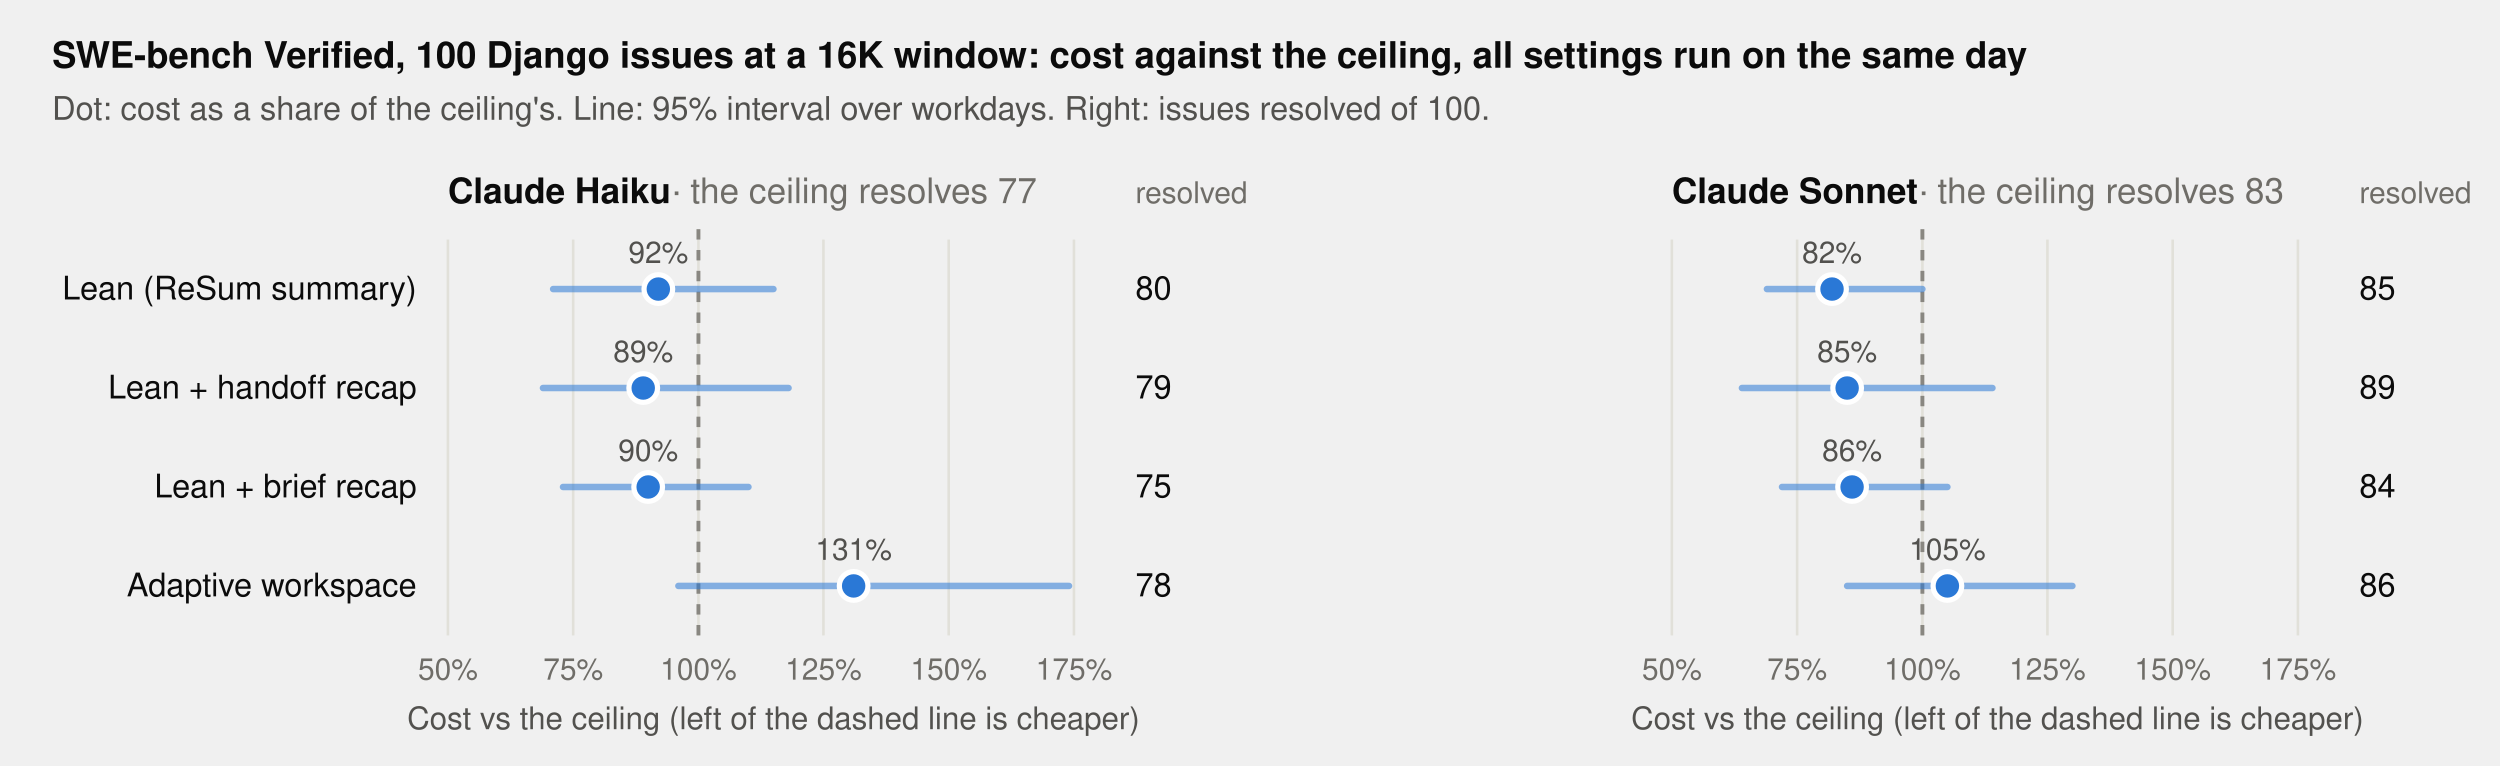
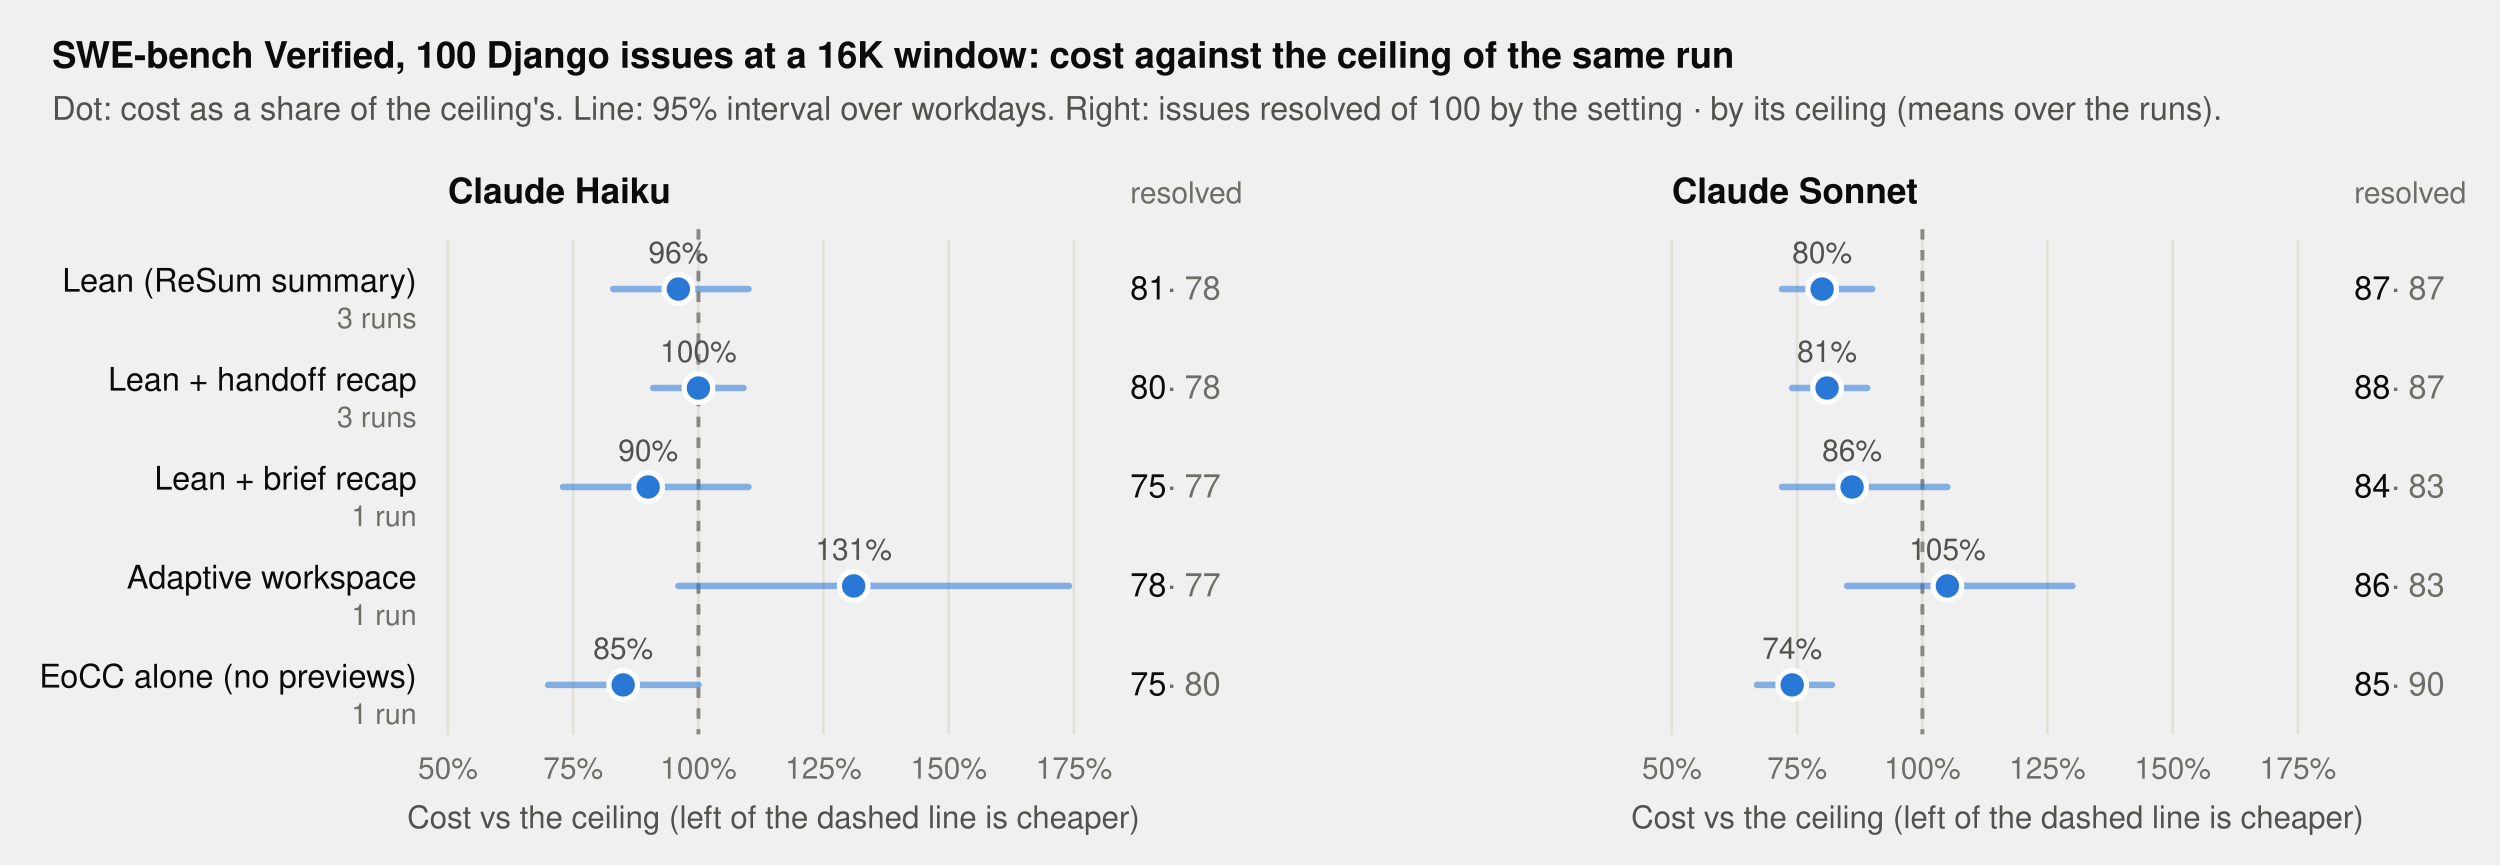
- <svg xmlns="http://www.w3.org/2000/svg" viewBox="0 0 960 294" width="960" height="294" font-family="system-ui,-apple-system,Segoe UI,Helvetica,Arial,sans-serif" role="img" aria-labelledby="t d">
-   <text x="20" y="26" fill="#0b0b0b" font-size="14" font-weight="600">SWE-bench Verified, 100 Django issues at a 16K window: cost against the ceiling, all settings run on the same day</text>
-   <text x="20" y="46" fill="#52514e" font-size="12.5">Dot: cost as a share of the ceiling's. Line: 95% interval over workdays. Right: issues resolved of 100.</text>
-   <text x="172" y="78" fill="#0b0b0b" font-size="13.5" font-weight="600">Claude Haiku<tspan fill="#6f6d68" font-weight="400">  ·  the ceiling resolves 77</tspan>
+ <svg xmlns="http://www.w3.org/2000/svg" viewBox="0 0 960 332" width="960" height="332" font-family="system-ui,-apple-system,Segoe UI,Helvetica,Arial,sans-serif" role="img" aria-labelledby="t d">
+   <text x="20" y="26" fill="#0b0b0b" font-size="14" font-weight="600">SWE-bench Verified, 100 Django issues at a 16K window: cost against the ceiling of the same run</text>
+   <text x="20" y="46" fill="#52514e" font-size="12.5">Dot: cost as a share of the ceiling's. Line: 95% interval over workdays. Right: issues resolved of 100 by the setting · by its ceiling (means over the runs).</text>
+   <text x="172" y="78" fill="#0b0b0b" font-size="13.5" font-weight="600">Claude Haiku</text>
+   <line x1="172.0" x2="172.0" y1="92" y2="282" stroke="#e1e0d9" stroke-width="1" />
+   <text x="172.0" y="299" fill="#6f6d68" font-size="11.5" text-anchor="middle">50%</text>
+   <line x1="220.1" x2="220.1" y1="92" y2="282" stroke="#e1e0d9" stroke-width="1" />
+   <text x="220.1" y="299" fill="#6f6d68" font-size="11.5" text-anchor="middle">75%</text>
+   <line x1="268.2" x2="268.2" y1="92" y2="282" stroke="#e1e0d9" stroke-width="1" />
+   <text x="268.2" y="299" fill="#6f6d68" font-size="11.5" text-anchor="middle">100%</text>
+   <line x1="316.2" x2="316.2" y1="92" y2="282" stroke="#e1e0d9" stroke-width="1" />
+   <text x="316.2" y="299" fill="#6f6d68" font-size="11.5" text-anchor="middle">125%</text>
+   <line x1="364.3" x2="364.3" y1="92" y2="282" stroke="#e1e0d9" stroke-width="1" />
+   <text x="364.3" y="299" fill="#6f6d68" font-size="11.5" text-anchor="middle">150%</text>
+   <line x1="412.4" x2="412.4" y1="92" y2="282" stroke="#e1e0d9" stroke-width="1" />
+   <text x="412.4" y="299" fill="#6f6d68" font-size="11.5" text-anchor="middle">175%</text>
+   <line x1="268.2" x2="268.2" y1="88" y2="282" stroke="#898781" stroke-width="1.5" stroke-dasharray="4 4" />
+   <text x="160" y="112.0" fill="#0b0b0b" font-size="12.5" text-anchor="end">Lean (ReSum summary)</text>
+   <text x="160" y="126.0" fill="#6f6d68" font-size="11" text-anchor="end">3 runs</text>
+   <line x1="235.5" x2="287.4" y1="111.0" y2="111.0" stroke="#2a78d6" stroke-width="2.5" stroke-linecap="round" opacity="0.55" />
+   <circle cx="260.5" cy="111.0" r="5.5" fill="#2a78d6" stroke="#ffffff" stroke-width="2" />
+   <text x="260.5" y="101.0" fill="#52514e" font-size="11.5" text-anchor="middle">96%</text>
+   <text x="434" y="115.0" fill="#0b0b0b" font-size="12.5">81<tspan fill="#6f6d68"> · 78</tspan>
  </text>
-   <line x1="172.0" x2="172.0" y1="92" y2="244" stroke="#e1e0d9" stroke-width="1" />
-   <text x="172.0" y="261" fill="#6f6d68" font-size="11.5" text-anchor="middle">50%</text>
-   <line x1="220.1" x2="220.1" y1="92" y2="244" stroke="#e1e0d9" stroke-width="1" />
-   <text x="220.1" y="261" fill="#6f6d68" font-size="11.5" text-anchor="middle">75%</text>
-   <line x1="268.2" x2="268.2" y1="92" y2="244" stroke="#e1e0d9" stroke-width="1" />
-   <text x="268.2" y="261" fill="#6f6d68" font-size="11.5" text-anchor="middle">100%</text>
-   <line x1="316.2" x2="316.2" y1="92" y2="244" stroke="#e1e0d9" stroke-width="1" />
-   <text x="316.2" y="261" fill="#6f6d68" font-size="11.5" text-anchor="middle">125%</text>
-   <line x1="364.3" x2="364.3" y1="92" y2="244" stroke="#e1e0d9" stroke-width="1" />
-   <text x="364.3" y="261" fill="#6f6d68" font-size="11.5" text-anchor="middle">150%</text>
-   <line x1="412.4" x2="412.4" y1="92" y2="244" stroke="#e1e0d9" stroke-width="1" />
-   <text x="412.4" y="261" fill="#6f6d68" font-size="11.5" text-anchor="middle">175%</text>
-   <line x1="268.2" x2="268.2" y1="88" y2="244" stroke="#898781" stroke-width="1.5" stroke-dasharray="4 4" />
-   <text x="160" y="115.0" fill="#0b0b0b" font-size="12.5" text-anchor="end">Lean (ReSum summary)</text>
-   <line x1="212.4" x2="297.0" y1="111.0" y2="111.0" stroke="#2a78d6" stroke-width="2.5" stroke-linecap="round" opacity="0.55" />
-   <circle cx="252.8" cy="111.0" r="5.5" fill="#2a78d6" stroke="#ffffff" stroke-width="2" />
-   <text x="252.8" y="101.0" fill="#52514e" font-size="11.5" text-anchor="middle">92%</text>
-   <text x="436" y="115.0" fill="#0b0b0b" font-size="12.5">80</text>
-   <text x="160" y="153.0" fill="#0b0b0b" font-size="12.5" text-anchor="end">Lean + handoff recap</text>
-   <line x1="208.5" x2="302.8" y1="149.0" y2="149.0" stroke="#2a78d6" stroke-width="2.5" stroke-linecap="round" opacity="0.55" />
-   <circle cx="247.0" cy="149.0" r="5.5" fill="#2a78d6" stroke="#ffffff" stroke-width="2" />
-   <text x="247.0" y="139.0" fill="#52514e" font-size="11.5" text-anchor="middle">89%</text>
-   <text x="436" y="153.0" fill="#0b0b0b" font-size="12.5">79</text>
-   <text x="160" y="191.0" fill="#0b0b0b" font-size="12.5" text-anchor="end">Lean + brief recap</text>
+   <text x="160" y="150.0" fill="#0b0b0b" font-size="12.5" text-anchor="end">Lean + handoff recap</text>
+   <text x="160" y="164.0" fill="#6f6d68" font-size="11" text-anchor="end">3 runs</text>
+   <line x1="250.8" x2="285.5" y1="149.0" y2="149.0" stroke="#2a78d6" stroke-width="2.5" stroke-linecap="round" opacity="0.55" />
+   <circle cx="268.2" cy="149.0" r="5.5" fill="#2a78d6" stroke="#ffffff" stroke-width="2" />
+   <text x="268.2" y="139.0" fill="#52514e" font-size="11.5" text-anchor="middle">100%</text>
+   <text x="434" y="153.0" fill="#0b0b0b" font-size="12.5">80<tspan fill="#6f6d68"> · 78</tspan>
+   </text>
+   <text x="160" y="188.0" fill="#0b0b0b" font-size="12.5" text-anchor="end">Lean + brief recap</text>
+   <text x="160" y="202.0" fill="#6f6d68" font-size="11" text-anchor="end">1 run</text>
  <line x1="216.2" x2="287.4" y1="187.0" y2="187.0" stroke="#2a78d6" stroke-width="2.5" stroke-linecap="round" opacity="0.55" />
  <circle cx="248.9" cy="187.0" r="5.5" fill="#2a78d6" stroke="#ffffff" stroke-width="2" />
  <text x="248.9" y="177.0" fill="#52514e" font-size="11.5" text-anchor="middle">90%</text>
-   <text x="436" y="191.0" fill="#0b0b0b" font-size="12.5">75</text>
-   <text x="160" y="229.0" fill="#0b0b0b" font-size="12.5" text-anchor="end">Adaptive workspace</text>
+   <text x="434" y="191.0" fill="#0b0b0b" font-size="12.5">75<tspan fill="#6f6d68"> · 77</tspan>
+   </text>
+   <text x="160" y="226.0" fill="#0b0b0b" font-size="12.5" text-anchor="end">Adaptive workspace</text>
+   <text x="160" y="240.0" fill="#6f6d68" font-size="11" text-anchor="end">1 run</text>
  <line x1="260.5" x2="410.5" y1="225.0" y2="225.0" stroke="#2a78d6" stroke-width="2.5" stroke-linecap="round" opacity="0.55" />
  <circle cx="327.8" cy="225.0" r="5.5" fill="#2a78d6" stroke="#ffffff" stroke-width="2" />
  <text x="327.8" y="215.0" fill="#52514e" font-size="11.5" text-anchor="middle">131%</text>
-   <text x="436" y="229.0" fill="#0b0b0b" font-size="12.5">78</text>
-   <text x="436" y="78" fill="#6f6d68" font-size="11.5">resolved</text>
-   <text x="297.0" y="280" fill="#52514e" font-size="12" text-anchor="middle">Cost vs the ceiling (left of the dashed line is cheaper)</text>
-   <text x="642" y="78" fill="#0b0b0b" font-size="13.5" font-weight="600">Claude Sonnet<tspan fill="#6f6d68" font-weight="400">  ·  the ceiling resolves 83</tspan>
+   <text x="434" y="229.0" fill="#0b0b0b" font-size="12.5">78<tspan fill="#6f6d68"> · 77</tspan>
  </text>
-   <line x1="642.0" x2="642.0" y1="92" y2="244" stroke="#e1e0d9" stroke-width="1" />
-   <text x="642.0" y="261" fill="#6f6d68" font-size="11.5" text-anchor="middle">50%</text>
-   <line x1="690.1" x2="690.1" y1="92" y2="244" stroke="#e1e0d9" stroke-width="1" />
-   <text x="690.1" y="261" fill="#6f6d68" font-size="11.5" text-anchor="middle">75%</text>
-   <line x1="738.2" x2="738.2" y1="92" y2="244" stroke="#e1e0d9" stroke-width="1" />
-   <text x="738.2" y="261" fill="#6f6d68" font-size="11.5" text-anchor="middle">100%</text>
-   <line x1="786.2" x2="786.2" y1="92" y2="244" stroke="#e1e0d9" stroke-width="1" />
-   <text x="786.2" y="261" fill="#6f6d68" font-size="11.5" text-anchor="middle">125%</text>
-   <line x1="834.3" x2="834.3" y1="92" y2="244" stroke="#e1e0d9" stroke-width="1" />
-   <text x="834.3" y="261" fill="#6f6d68" font-size="11.5" text-anchor="middle">150%</text>
-   <line x1="882.4" x2="882.4" y1="92" y2="244" stroke="#e1e0d9" stroke-width="1" />
-   <text x="882.4" y="261" fill="#6f6d68" font-size="11.5" text-anchor="middle">175%</text>
-   <line x1="738.2" x2="738.2" y1="88" y2="244" stroke="#898781" stroke-width="1.5" stroke-dasharray="4 4" />
-   <line x1="678.5" x2="738.2" y1="111.0" y2="111.0" stroke="#2a78d6" stroke-width="2.5" stroke-linecap="round" opacity="0.55" />
-   <circle cx="703.5" cy="111.0" r="5.5" fill="#2a78d6" stroke="#ffffff" stroke-width="2" />
-   <text x="703.5" y="101.0" fill="#52514e" font-size="11.5" text-anchor="middle">82%</text>
-   <text x="906" y="115.0" fill="#0b0b0b" font-size="12.5">85</text>
-   <line x1="668.9" x2="765.1" y1="149.0" y2="149.0" stroke="#2a78d6" stroke-width="2.5" stroke-linecap="round" opacity="0.55" />
-   <circle cx="709.3" cy="149.0" r="5.5" fill="#2a78d6" stroke="#ffffff" stroke-width="2" />
-   <text x="709.3" y="139.0" fill="#52514e" font-size="11.5" text-anchor="middle">85%</text>
-   <text x="906" y="153.0" fill="#0b0b0b" font-size="12.5">89</text>
+   <text x="160" y="264.0" fill="#0b0b0b" font-size="12.5" text-anchor="end">EoCC alone (no previews)</text>
+   <text x="160" y="278.0" fill="#6f6d68" font-size="11" text-anchor="end">1 run</text>
+   <line x1="210.5" x2="268.2" y1="263.0" y2="263.0" stroke="#2a78d6" stroke-width="2.5" stroke-linecap="round" opacity="0.55" />
+   <circle cx="239.3" cy="263.0" r="5.5" fill="#2a78d6" stroke="#ffffff" stroke-width="2" />
+   <text x="239.3" y="253.0" fill="#52514e" font-size="11.5" text-anchor="middle">85%</text>
+   <text x="434" y="267.0" fill="#0b0b0b" font-size="12.5">75<tspan fill="#6f6d68"> · 80</tspan>
+   </text>
+   <text x="434" y="78" fill="#6f6d68" font-size="11.5">resolved</text>
+   <text x="297.0" y="318" fill="#52514e" font-size="12" text-anchor="middle">Cost vs the ceiling (left of the dashed line is cheaper)</text>
+   <text x="642" y="78" fill="#0b0b0b" font-size="13.5" font-weight="600">Claude Sonnet</text>
+   <line x1="642.0" x2="642.0" y1="92" y2="282" stroke="#e1e0d9" stroke-width="1" />
+   <text x="642.0" y="299" fill="#6f6d68" font-size="11.5" text-anchor="middle">50%</text>
+   <line x1="690.1" x2="690.1" y1="92" y2="282" stroke="#e1e0d9" stroke-width="1" />
+   <text x="690.1" y="299" fill="#6f6d68" font-size="11.5" text-anchor="middle">75%</text>
+   <line x1="738.2" x2="738.2" y1="92" y2="282" stroke="#e1e0d9" stroke-width="1" />
+   <text x="738.2" y="299" fill="#6f6d68" font-size="11.5" text-anchor="middle">100%</text>
+   <line x1="786.2" x2="786.2" y1="92" y2="282" stroke="#e1e0d9" stroke-width="1" />
+   <text x="786.2" y="299" fill="#6f6d68" font-size="11.5" text-anchor="middle">125%</text>
+   <line x1="834.3" x2="834.3" y1="92" y2="282" stroke="#e1e0d9" stroke-width="1" />
+   <text x="834.3" y="299" fill="#6f6d68" font-size="11.5" text-anchor="middle">150%</text>
+   <line x1="882.4" x2="882.4" y1="92" y2="282" stroke="#e1e0d9" stroke-width="1" />
+   <text x="882.4" y="299" fill="#6f6d68" font-size="11.5" text-anchor="middle">175%</text>
+   <line x1="738.2" x2="738.2" y1="88" y2="282" stroke="#898781" stroke-width="1.5" stroke-dasharray="4 4" />
+   <line x1="684.3" x2="718.9" y1="111.0" y2="111.0" stroke="#2a78d6" stroke-width="2.5" stroke-linecap="round" opacity="0.55" />
+   <circle cx="699.7" cy="111.0" r="5.5" fill="#2a78d6" stroke="#ffffff" stroke-width="2" />
+   <text x="699.7" y="101.0" fill="#52514e" font-size="11.5" text-anchor="middle">80%</text>
+   <text x="904" y="115.0" fill="#0b0b0b" font-size="12.5">87<tspan fill="#6f6d68"> · 87</tspan>
+   </text>
+   <line x1="688.2" x2="717.0" y1="149.0" y2="149.0" stroke="#2a78d6" stroke-width="2.5" stroke-linecap="round" opacity="0.55" />
+   <circle cx="701.6" cy="149.0" r="5.5" fill="#2a78d6" stroke="#ffffff" stroke-width="2" />
+   <text x="701.6" y="139.0" fill="#52514e" font-size="11.5" text-anchor="middle">81%</text>
+   <text x="904" y="153.0" fill="#0b0b0b" font-size="12.5">88<tspan fill="#6f6d68"> · 87</tspan>
+   </text>
  <line x1="684.3" x2="747.8" y1="187.0" y2="187.0" stroke="#2a78d6" stroke-width="2.5" stroke-linecap="round" opacity="0.55" />
  <circle cx="711.2" cy="187.0" r="5.5" fill="#2a78d6" stroke="#ffffff" stroke-width="2" />
  <text x="711.2" y="177.0" fill="#52514e" font-size="11.5" text-anchor="middle">86%</text>
-   <text x="906" y="191.0" fill="#0b0b0b" font-size="12.5">84</text>
+   <text x="904" y="191.0" fill="#0b0b0b" font-size="12.5">84<tspan fill="#6f6d68"> · 83</tspan>
+   </text>
  <line x1="709.3" x2="795.8" y1="225.0" y2="225.0" stroke="#2a78d6" stroke-width="2.5" stroke-linecap="round" opacity="0.55" />
  <circle cx="747.8" cy="225.0" r="5.5" fill="#2a78d6" stroke="#ffffff" stroke-width="2" />
  <text x="747.8" y="215.0" fill="#52514e" font-size="11.5" text-anchor="middle">105%</text>
-   <text x="906" y="229.0" fill="#0b0b0b" font-size="12.5">86</text>
-   <text x="906" y="78" fill="#6f6d68" font-size="11.5">resolved</text>
-   <text x="767.0" y="280" fill="#52514e" font-size="12" text-anchor="middle">Cost vs the ceiling (left of the dashed line is cheaper)</text>
+   <text x="904" y="229.0" fill="#0b0b0b" font-size="12.5">86<tspan fill="#6f6d68"> · 83</tspan>
+   </text>
+   <line x1="674.7" x2="703.5" y1="263.0" y2="263.0" stroke="#2a78d6" stroke-width="2.5" stroke-linecap="round" opacity="0.55" />
+   <circle cx="688.2" cy="263.0" r="5.5" fill="#2a78d6" stroke="#ffffff" stroke-width="2" />
+   <text x="688.2" y="253.0" fill="#52514e" font-size="11.5" text-anchor="middle">74%</text>
+   <text x="904" y="267.0" fill="#0b0b0b" font-size="12.5">85<tspan fill="#6f6d68"> · 90</tspan>
+   </text>
+   <text x="904" y="78" fill="#6f6d68" font-size="11.5">resolved</text>
+   <text x="767.0" y="318" fill="#52514e" font-size="12" text-anchor="middle">Cost vs the ceiling (left of the dashed line is cheaper)</text>
</svg>
